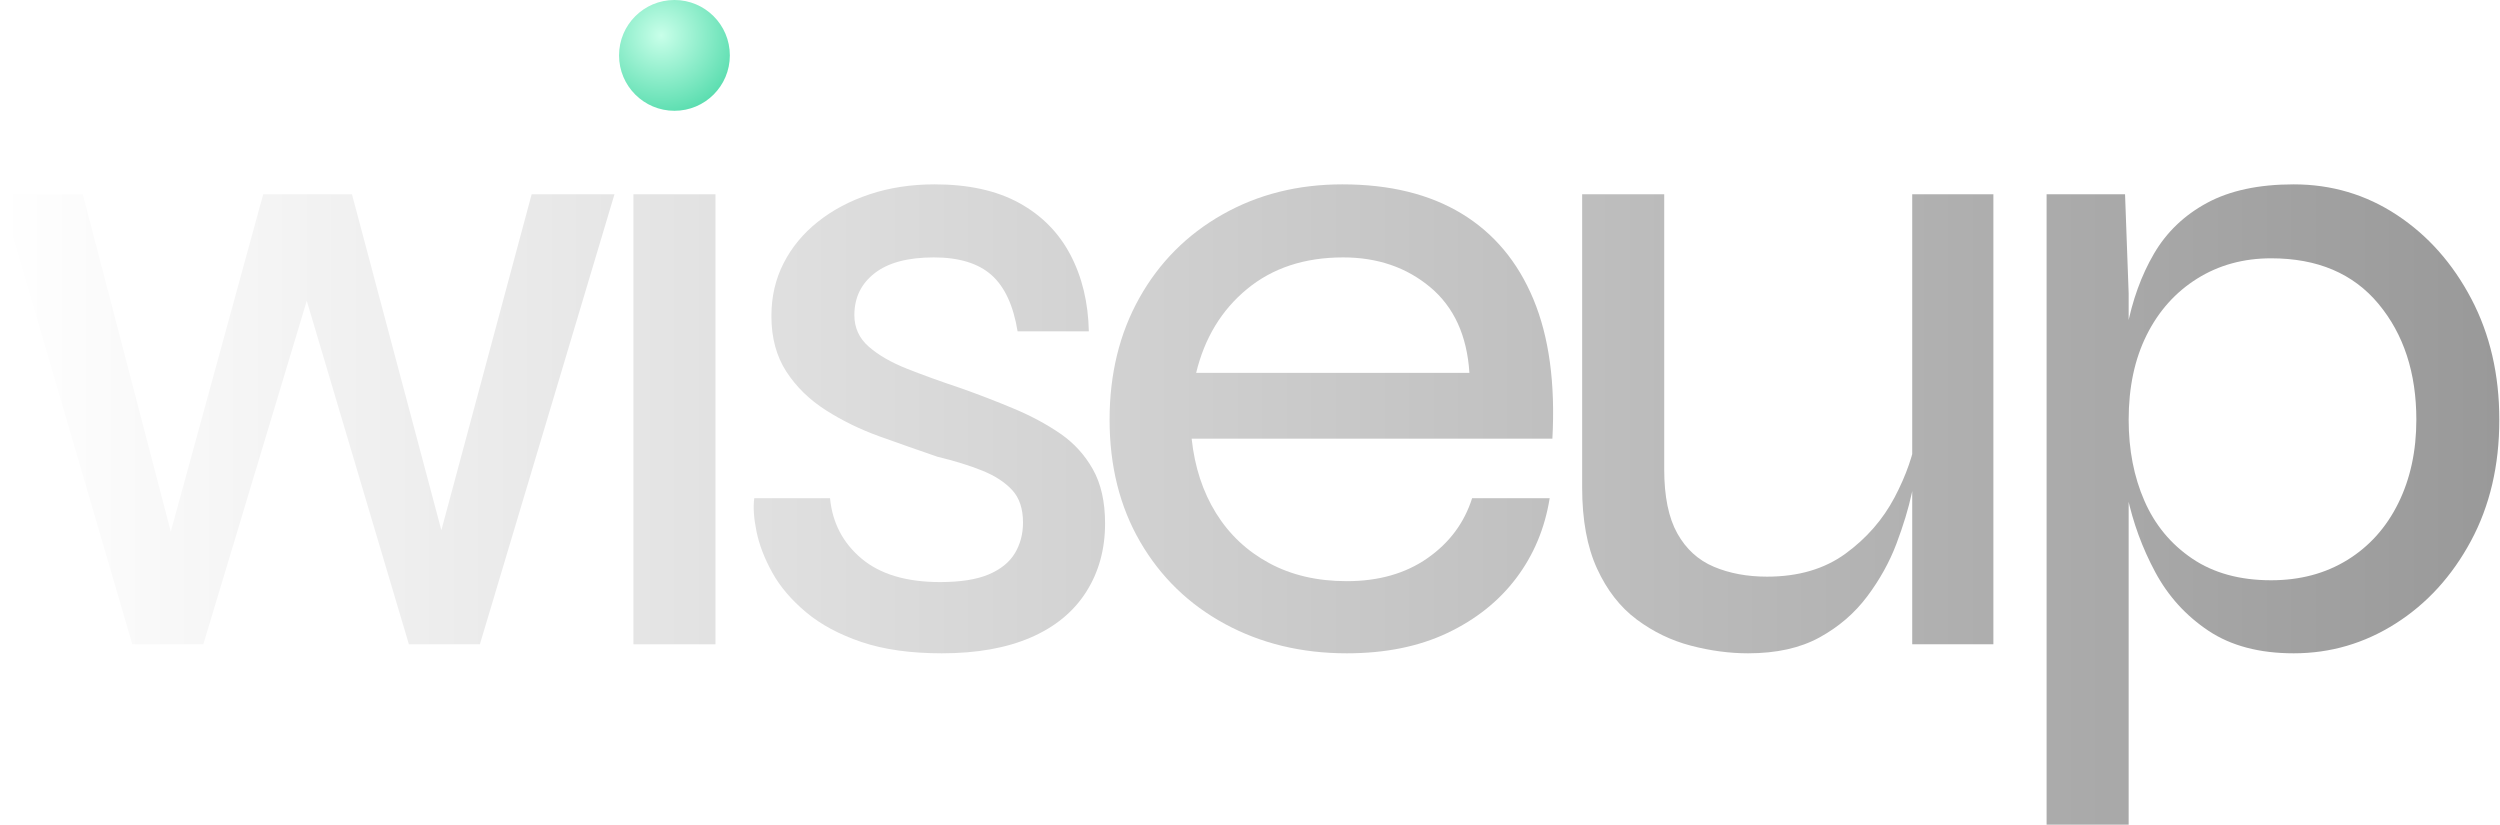
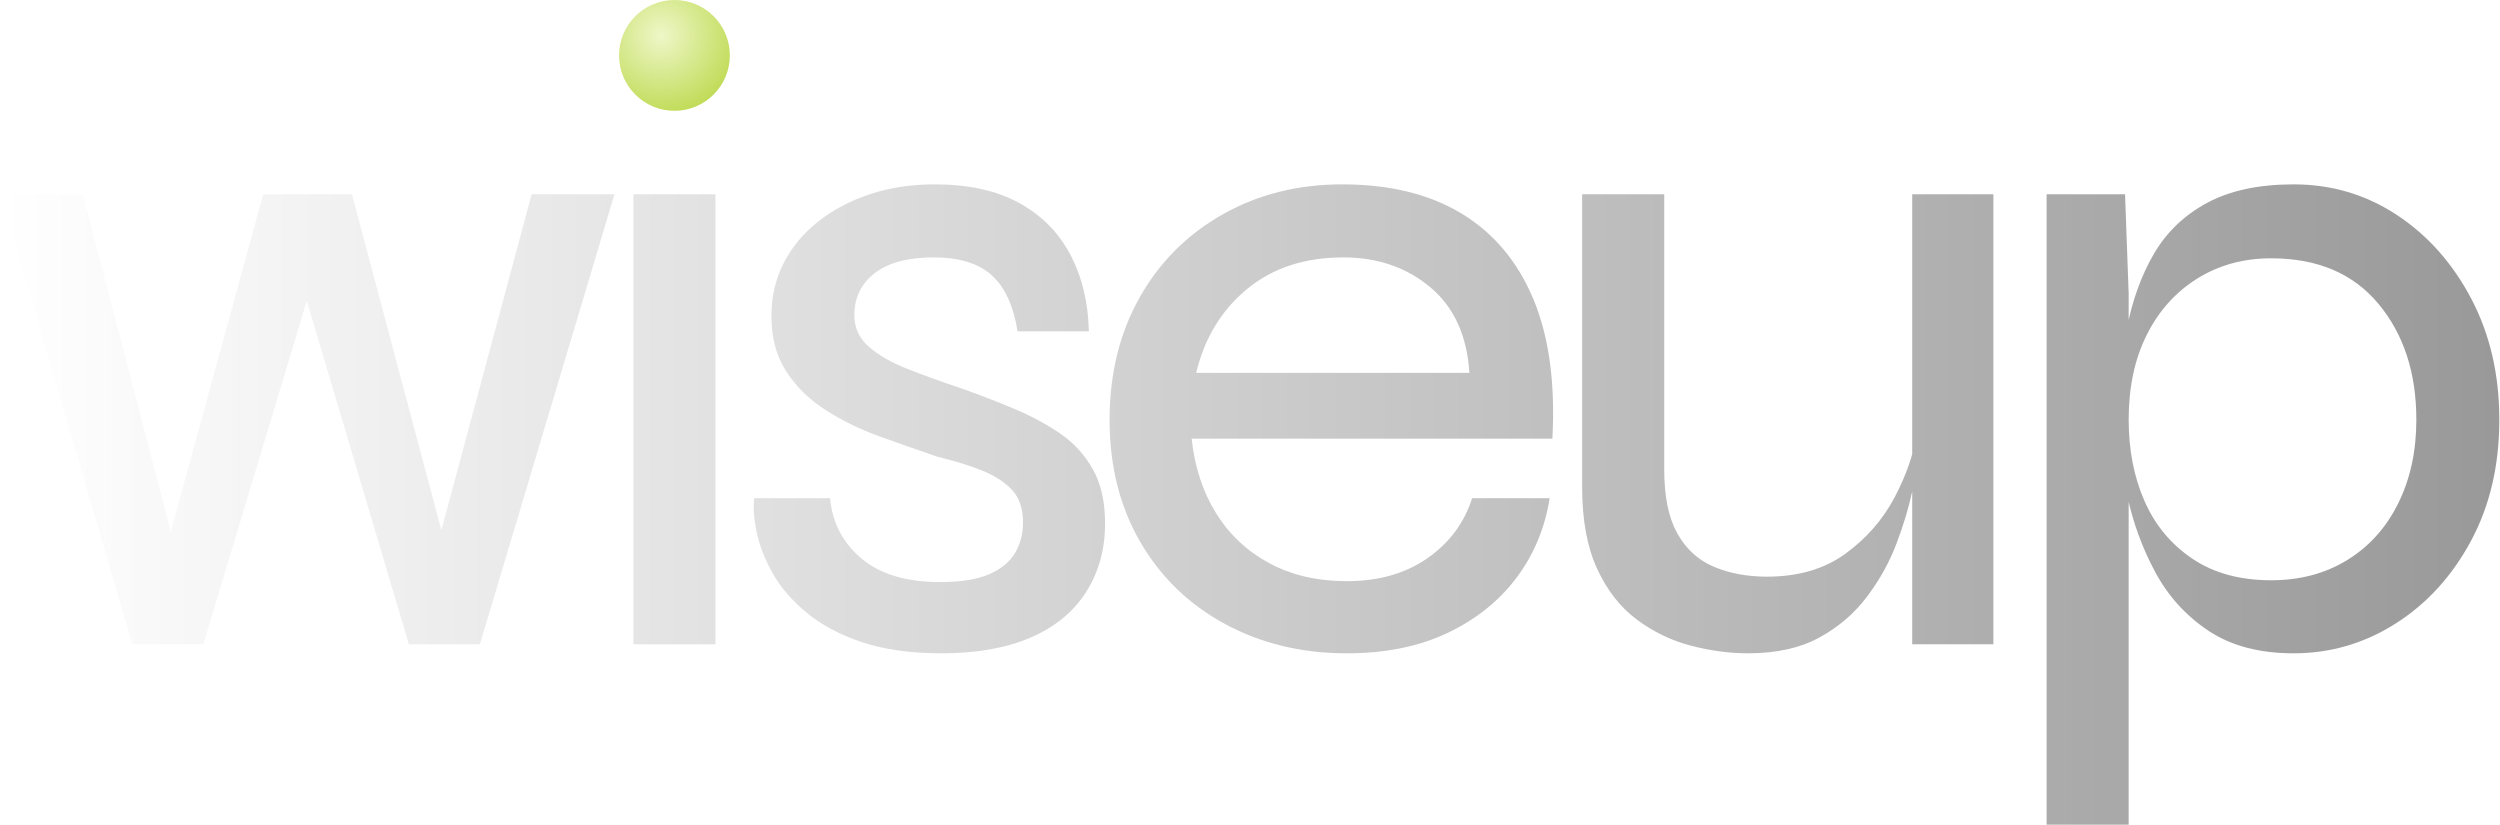
<svg xmlns="http://www.w3.org/2000/svg" class="wm" role="img" aria-label="WiseUp" width="961" height="317" viewBox="0 0 960.532 317.019" fill="none">
  <g class="wm__letters" fill="url(#paint0_linear_wiseup)">
    <path class="wm__l" data-ch="w" d="M135.035 74.685L173.697 219.947L165.169 219.6L204.116 74.685L235.955 74.685L184.216 247.682L156.924 247.682L113.429 101.38L121.958 101.38L77.894 247.682L50.602 247.682L0 74.685L31.555 74.685L69.365 219.6L61.121 219.947L100.921 74.685L135.035 74.685" />
    <path class="wm__l" data-ch="i" d="M243.236 247.682L243.236 74.685L274.784 74.685L274.784 247.682L243.236 247.682" />
    <path class="wm__l" data-ch="s" d="M289.692 191.519L289.692 191.519L318.814 191.519Q320.2 205.733 330.948 214.747Q341.695 223.761 361.109 223.761L361.109 223.761Q372.897 223.761 379.831 220.814Q386.764 217.867 389.884 212.667Q393.005 207.466 393.005 200.879L393.005 200.879Q393.005 192.905 388.844 188.398Q384.684 183.892 377.404 180.945Q370.123 177.998 360.069 175.571L360.069 175.571Q348.975 171.758 337.881 167.771Q326.787 163.784 317.253 157.717Q307.72 151.65 301.999 142.809Q296.279 133.969 296.279 121.488L296.279 121.488Q296.279 110.394 300.959 101.207Q305.639 92.019 314.133 85.259Q322.627 78.499 334.068 74.685Q345.508 70.872 359.029 70.872L359.029 70.872Q378.444 70.872 391.445 77.979Q404.445 85.086 411.206 97.913Q417.966 110.741 418.313 127.382L418.313 127.382L390.924 127.382Q388.498 112.474 380.871 105.714Q373.243 98.953 358.683 98.953L358.683 98.953Q343.775 98.953 335.975 105.02Q328.174 111.087 328.174 121.141L328.174 121.141Q328.174 128.422 333.721 133.275Q339.268 138.129 348.455 141.769Q357.643 145.409 369.083 149.223L369.083 149.223Q379.831 153.036 389.711 157.197Q399.592 161.357 407.392 166.731Q415.193 172.104 419.873 180.425Q424.553 188.745 424.553 201.226L424.553 201.226Q424.553 216.133 417.273 227.574Q409.992 239.015 395.951 245.082Q381.911 251.149 361.803 251.149L361.803 251.149Q343.775 251.149 330.948 246.815Q318.12 242.482 309.626 235.375Q301.133 228.268 296.626 220.12Q292.119 211.973 290.559 204.346Q288.998 196.719 289.692 191.519" />
    <path class="wm__l" data-ch="e" d="M565.655 191.519L565.655 191.519L595.47 191.519Q592.696 208.853 582.643 222.201Q572.589 235.548 556.121 243.348Q539.653 251.149 517.465 251.149L517.465 251.149Q491.464 251.149 470.663 239.882Q449.861 228.614 438.074 208.333Q426.287 188.052 426.287 161.357L426.287 161.357Q426.287 135.009 437.727 114.554Q449.168 94.1 469.622 82.486Q490.077 70.872 515.732 70.872L515.732 70.872Q543.12 70.872 561.668 82.139Q580.216 93.406 589.23 115.074Q598.243 136.742 596.51 168.637L596.51 168.637L457.835 168.637Q459.569 184.932 467.196 197.239Q474.823 209.546 487.65 216.48Q500.478 223.414 517.465 223.414L517.465 223.414Q535.84 223.414 548.494 214.573Q561.148 205.733 565.655 191.519M516.079 98.953L516.079 98.953Q493.891 98.953 479.156 111.087Q464.422 123.221 459.569 143.329L459.569 143.329L564.615 143.329Q563.228 121.835 549.534 110.394Q535.84 98.953 516.079 98.953" />
    <path class="wm__l" data-ch="u" d="M766.04 74.685L766.04 247.682L734.838 247.682L734.838 74.685L766.04 74.685M736.572 166.557L736.572 166.557L736.918 176.611Q736.572 180.771 734.665 189.612Q732.758 198.452 728.771 209.026Q724.784 219.6 717.504 229.308Q710.223 239.015 699.129 245.082Q688.035 251.149 671.741 251.149L671.741 251.149Q660.994 251.149 649.727 248.202Q638.459 245.255 628.925 238.148Q619.391 231.041 613.671 218.56Q607.951 206.08 607.951 187.358L607.951 187.358L607.951 74.685L639.499 74.685L639.499 180.425Q639.499 196.026 644.526 205.039Q649.553 214.053 658.567 217.867Q667.581 221.68 679.022 221.68L679.022 221.68Q697.049 221.68 709.183 212.84Q721.317 203.999 728.078 191.172Q734.838 178.345 736.572 166.557" />
    <path class="wm__l" data-ch="p" d="M881.487 251.149L881.487 251.149Q861.726 251.149 848.725 242.482Q835.724 233.815 828.27 219.947Q820.817 206.08 817.523 190.652Q814.23 175.224 814.23 161.357L814.23 161.357Q814.23 142.636 817.35 126.341Q820.47 110.047 827.75 97.566Q835.031 85.086 848.205 77.979Q861.379 70.872 881.487 70.872L881.487 70.872Q903.328 70.872 921.183 82.659Q939.037 94.446 949.784 114.901Q960.532 135.355 960.532 161.357L960.532 161.357Q960.532 187.705 949.611 207.986Q938.69 228.268 920.663 239.708Q902.635 251.149 881.487 251.149M872.82 223.067L872.82 223.067Q889.461 223.067 902.115 215.267Q914.769 207.466 921.703 193.425Q928.636 179.385 928.636 161.357L928.636 161.357Q928.636 134.315 914.076 116.808Q899.515 99.3 872.82 99.3L872.82 99.3Q856.872 99.3 844.391 107.1Q831.911 114.901 824.977 128.768Q818.043 142.636 818.043 161.357L818.043 161.357Q818.043 178.691 824.11 192.559Q830.177 206.426 842.485 214.747Q854.792 223.067 872.82 223.067M786.495 317.019L786.495 74.685L816.656 74.685L818.043 112.821L818.043 317.019L786.495 317.019" />
  </g>
  <circle class="wm__dot" cx="259.01" cy="21.295" r="21.295" fill="url(#paint1_radial_wiseup)" />
  <defs>
    <linearGradient id="paint0_linear_wiseup" x1="0" y1="158.51" x2="960.532" y2="158.51" gradientUnits="userSpaceOnUse">
      <stop class="wm__s0" stop-color="white" />
      <stop class="wm__s1" offset="1" stop-color="#999999" />
    </linearGradient>
    <radialGradient id="paint1_radial_wiseup" cx="0.38" cy="0.32" r="0.75">
-       <stop class="wm__d0" stop-color="#c8ffe9" />
-       <stop class="wm__d1" offset="1" stop-color="#56dcad" />
+       <stop class="wm__d0" stop-color="#eef7c8" />
+       <stop class="wm__d1" offset="1" stop-color="#beda52" />
    </radialGradient>
  </defs>
</svg>
